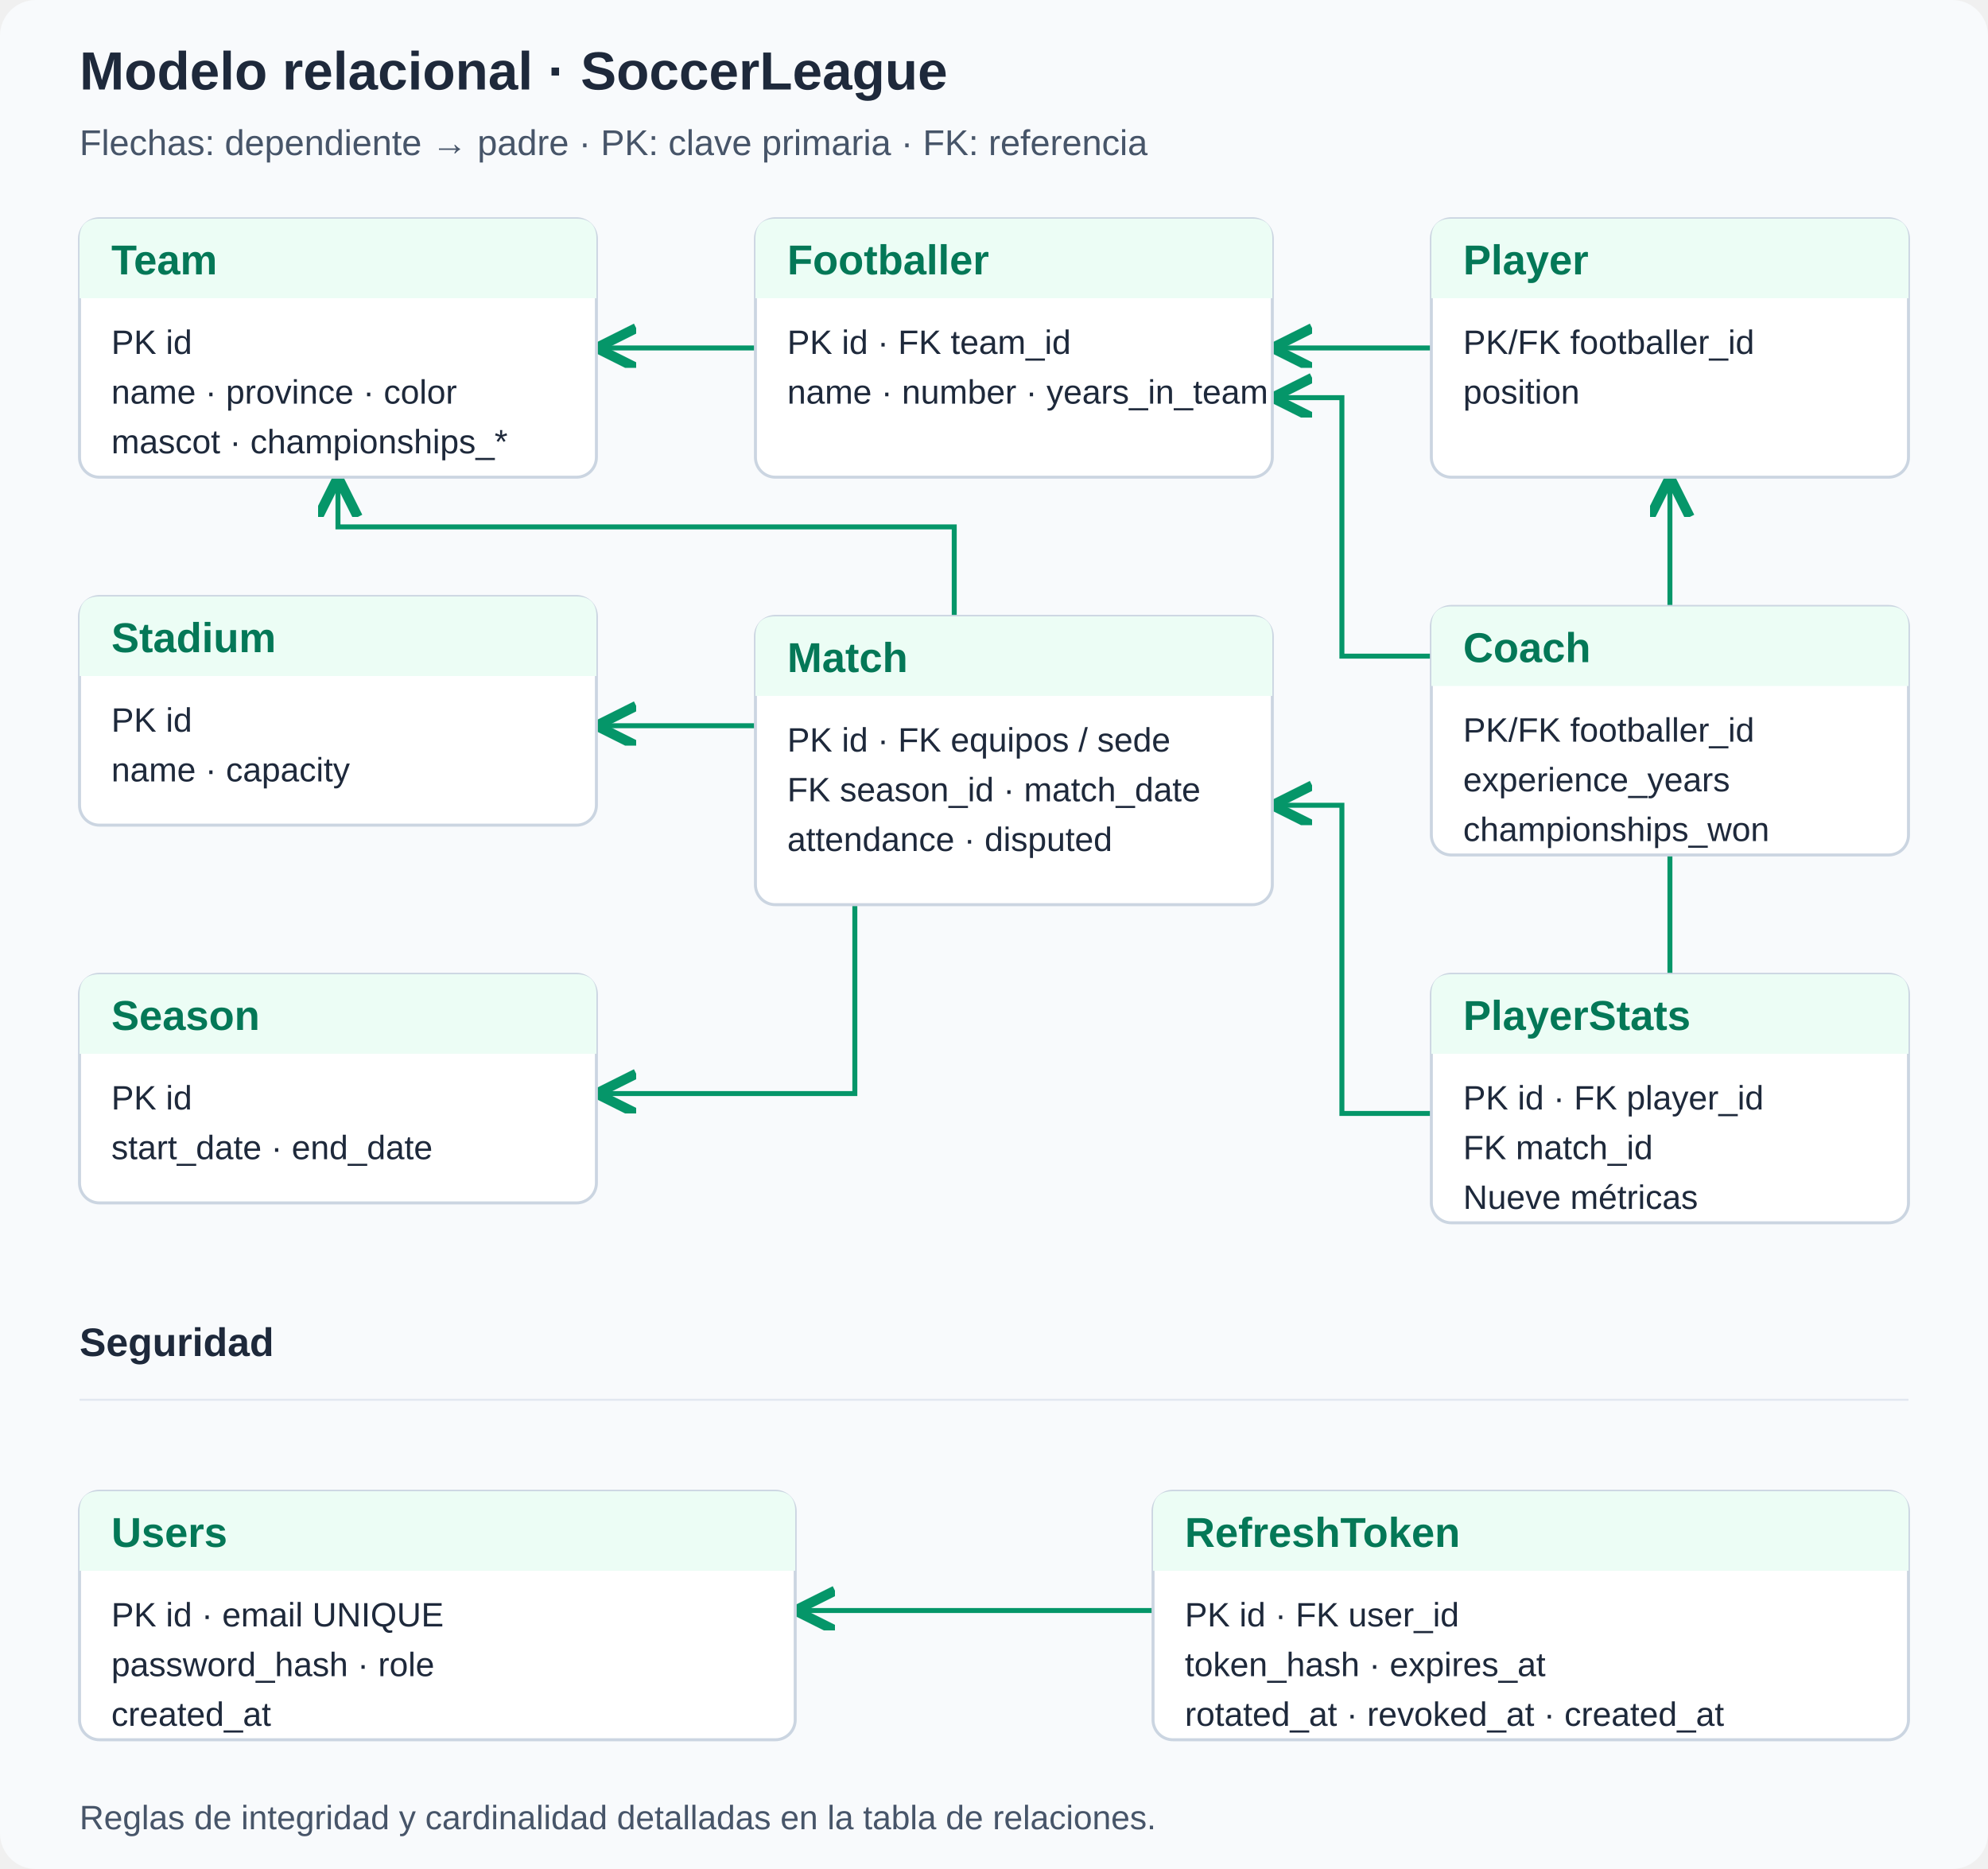
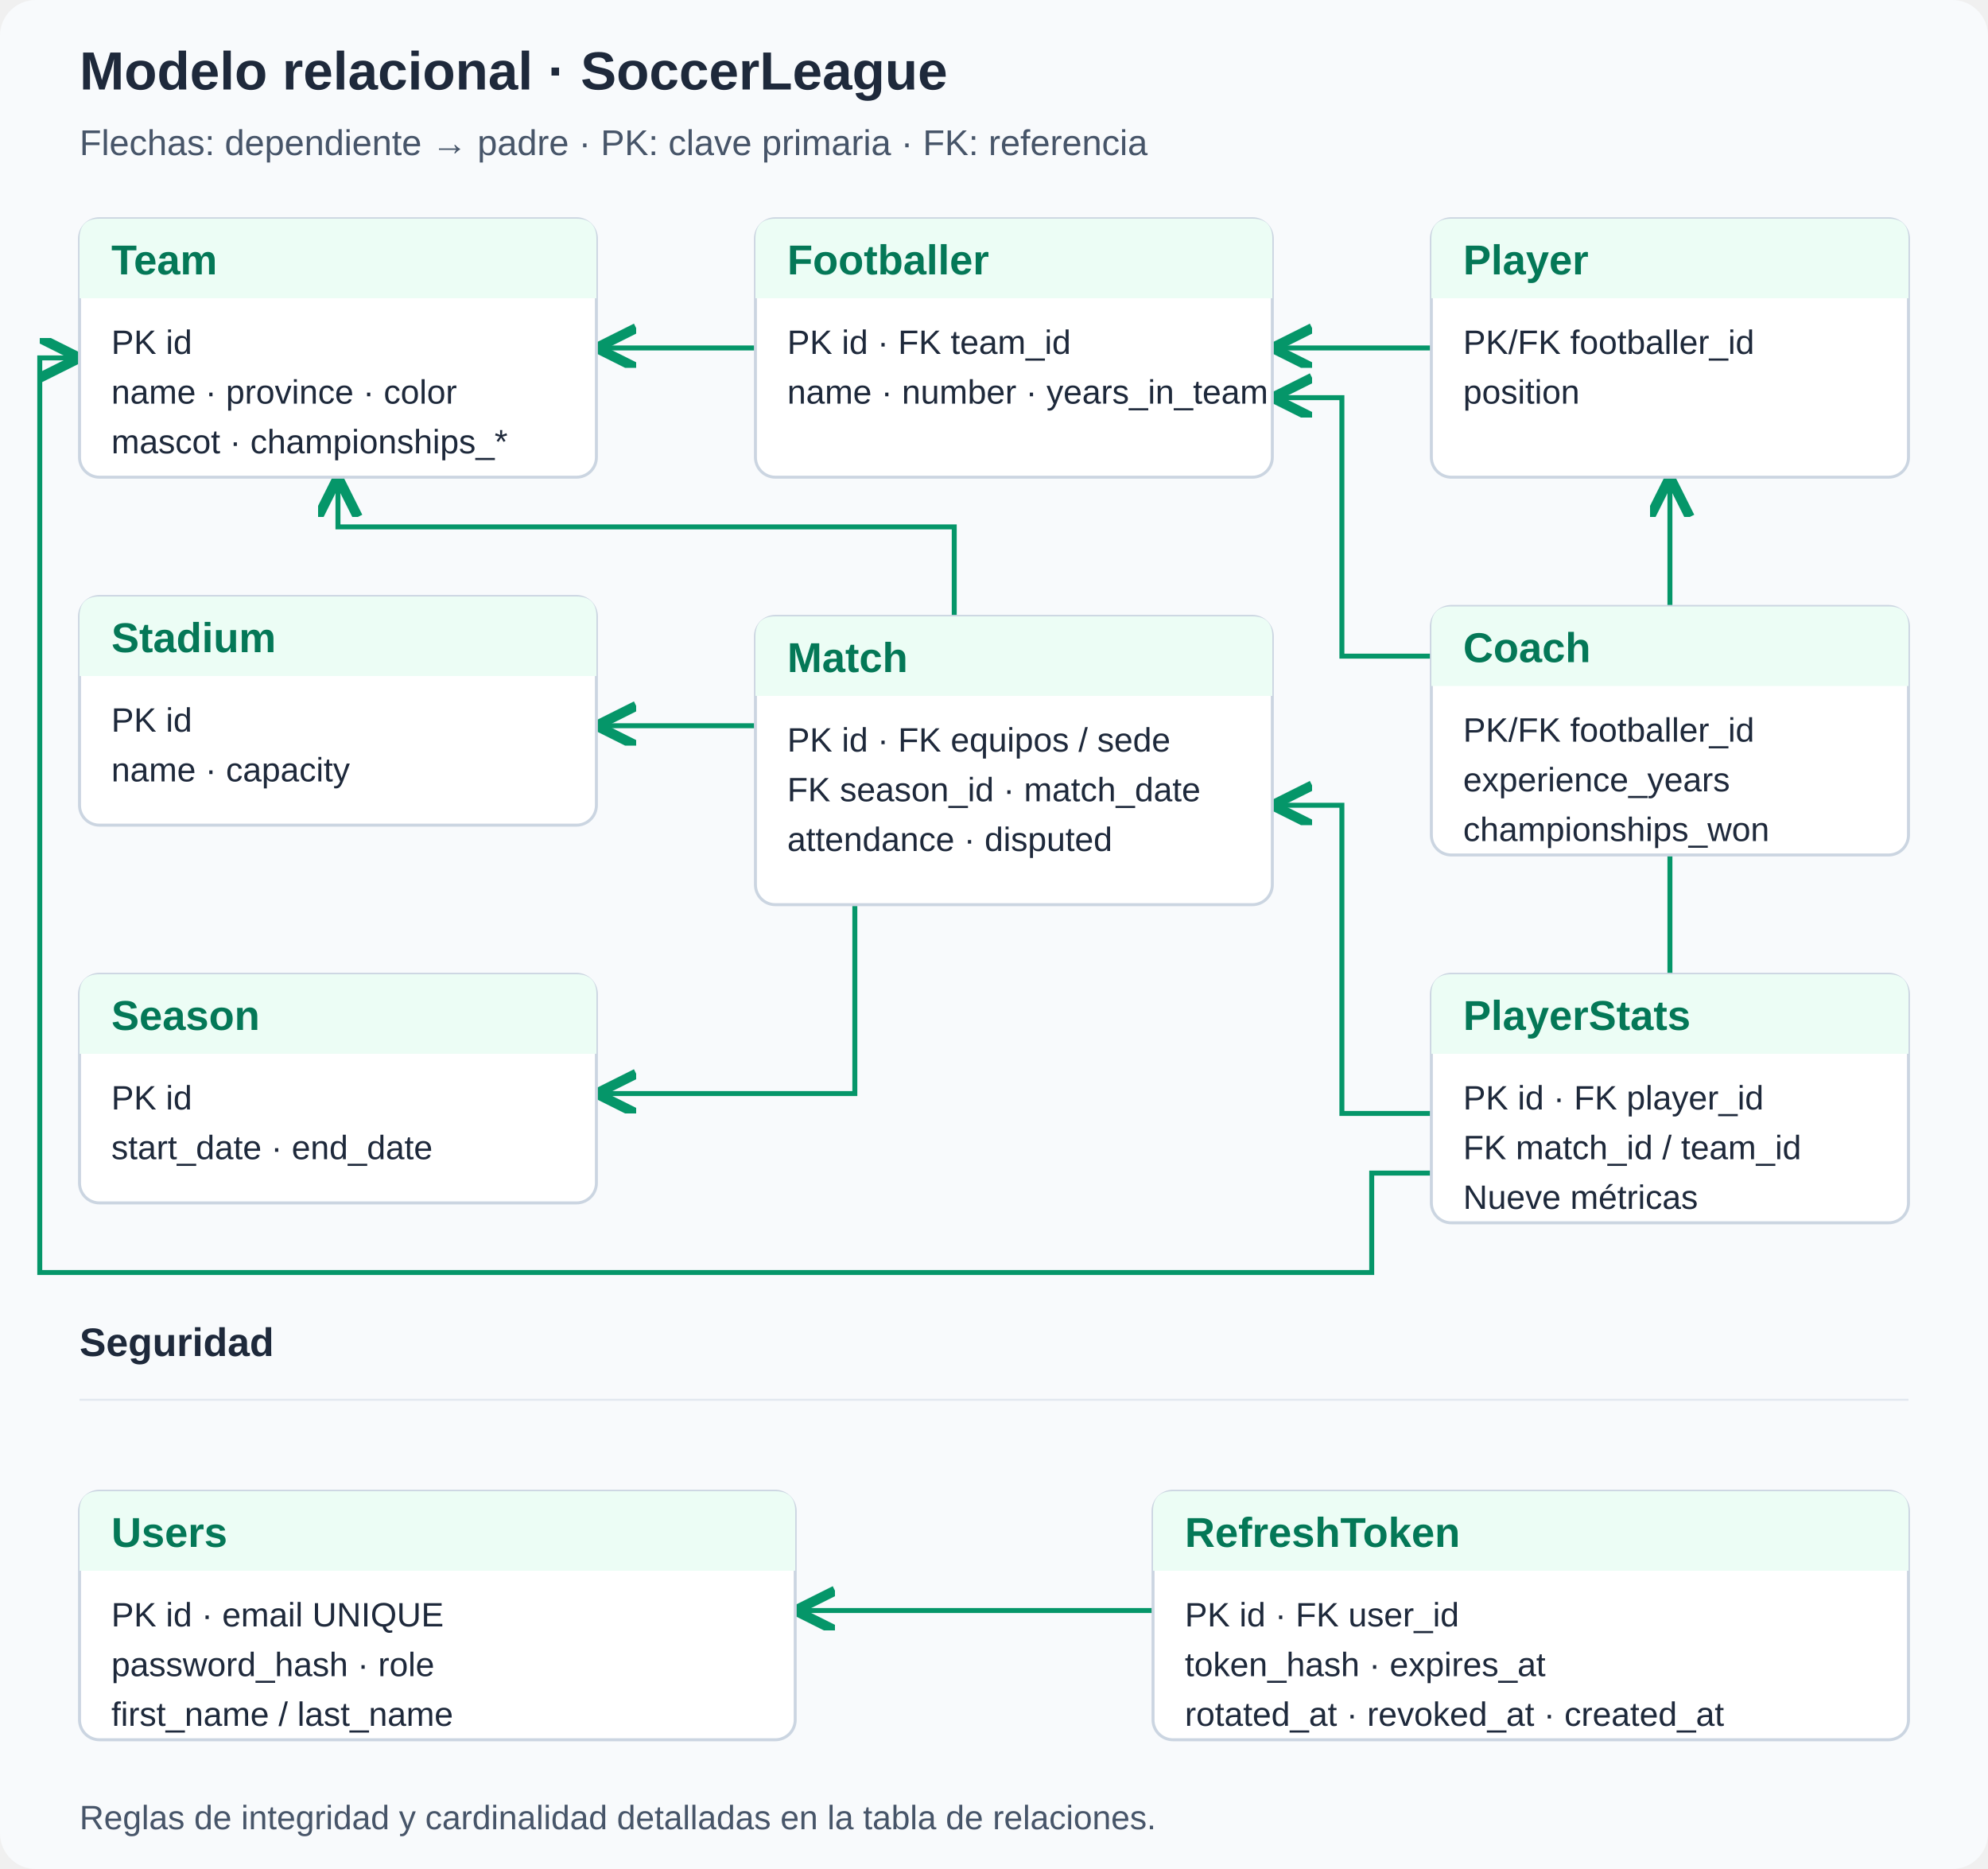
<svg xmlns="http://www.w3.org/2000/svg" width="1000" height="940" viewBox="0 0 1000 940" role="img" aria-labelledby="title desc">
  <defs>
    <marker id="a" markerWidth="10" markerHeight="10" refX="8" refY="4" orient="auto">
      <path d="M0 0L8 4L0 8" fill="none" stroke="#059669" stroke-width="2" />
    </marker>
  </defs>
  <rect width="1000" height="940" rx="18" fill="#f8fafc" />
  <g font-family="Segoe UI,Arial,sans-serif" fill="#1e293b">
    <text x="40" y="45" font-size="27" font-weight="700">Modelo relacional · SoccerLeague</text>
    <text x="40" y="78" font-size="18" fill="#475569">Flechas: dependiente → padre · PK: clave primaria · FK: referencia</text>
    <g stroke="#059669" stroke-width="2.5" fill="none" marker-end="url(#a)">
      <path d="M380 175H300" />
      <path d="M720 175H640" />
      <path d="M720 330H675V200H640" />
      <path d="M480 310V265H170V240" />
      <path d="M380 365H300" />
      <path d="M430 455V550H300" />
      <path d="M840 490V240" />
      <path d="M720 560H675V405H640" />
      <path d="M580 810H400" />
+       <path d="M720 590H690V640H20V180H40" />
    </g>
    <g>
      <rect x="40" y="110" width="260" height="130" rx="10" fill="#ffffff" stroke="#cbd5e1" stroke-width="1.5" />
      <path d="M50 110H290Q300 110 300 120V150H40V120Q40 110 50 110" fill="#ecfdf5" />
      <text x="56" y="138" font-size="21" font-weight="700" fill="#047857">Team</text>
      <text x="56" y="178" font-size="17">PK id</text>
      <text x="56" y="203" font-size="17">name · province · color</text>
      <text x="56" y="228" font-size="17">mascot · championships_*</text>
    </g>
    <g>
      <rect x="380" y="110" width="260" height="130" rx="10" fill="#ffffff" stroke="#cbd5e1" stroke-width="1.5" />
      <path d="M390 110H630Q640 110 640 120V150H380V120Q380 110 390 110" fill="#ecfdf5" />
      <text x="396" y="138" font-size="21" font-weight="700" fill="#047857">Footballer</text>
      <text x="396" y="178" font-size="17">PK id · FK team_id</text>
      <text x="396" y="203" font-size="17">name · number · years_in_team</text>
    </g>
    <g>
      <rect x="720" y="110" width="240" height="130" rx="10" fill="#ffffff" stroke="#cbd5e1" stroke-width="1.5" />
      <path d="M730 110H950Q960 110 960 120V150H720V120Q720 110 730 110" fill="#ecfdf5" />
      <text x="736" y="138" font-size="21" font-weight="700" fill="#047857">Player</text>
      <text x="736" y="178" font-size="17">PK/FK footballer_id</text>
      <text x="736" y="203" font-size="17">position</text>
    </g>
    <g>
      <rect x="40" y="300" width="260" height="115" rx="10" fill="#ffffff" stroke="#cbd5e1" stroke-width="1.5" />
      <path d="M50 300H290Q300 300 300 310V340H40V310Q40 300 50 300" fill="#ecfdf5" />
      <text x="56" y="328" font-size="21" font-weight="700" fill="#047857">Stadium</text>
      <text x="56" y="368" font-size="17">PK id</text>
      <text x="56" y="393" font-size="17">name · capacity</text>
    </g>
    <g>
      <rect x="380" y="310" width="260" height="145" rx="10" fill="#ffffff" stroke="#cbd5e1" stroke-width="1.5" />
      <path d="M390 310H630Q640 310 640 320V350H380V320Q380 310 390 310" fill="#ecfdf5" />
      <text x="396" y="338" font-size="21" font-weight="700" fill="#047857">Match</text>
      <text x="396" y="378" font-size="17">PK id · FK equipos / sede</text>
      <text x="396" y="403" font-size="17">FK season_id · match_date</text>
      <text x="396" y="428" font-size="17">attendance · disputed</text>
    </g>
    <g>
      <rect x="720" y="305" width="240" height="125" rx="10" fill="#ffffff" stroke="#cbd5e1" stroke-width="1.5" />
      <path d="M730 305H950Q960 305 960 315V345H720V315Q720 305 730 305" fill="#ecfdf5" />
      <text x="736" y="333" font-size="21" font-weight="700" fill="#047857">Coach</text>
      <text x="736" y="373" font-size="17">PK/FK footballer_id</text>
      <text x="736" y="398" font-size="17">experience_years</text>
      <text x="736" y="423" font-size="17">championships_won</text>
    </g>
    <g>
      <rect x="40" y="490" width="260" height="115" rx="10" fill="#ffffff" stroke="#cbd5e1" stroke-width="1.5" />
      <path d="M50 490H290Q300 490 300 500V530H40V500Q40 490 50 490" fill="#ecfdf5" />
      <text x="56" y="518" font-size="21" font-weight="700" fill="#047857">Season</text>
      <text x="56" y="558" font-size="17">PK id</text>
      <text x="56" y="583" font-size="17">start_date · end_date</text>
    </g>
    <g>
      <rect x="720" y="490" width="240" height="125" rx="10" fill="#ffffff" stroke="#cbd5e1" stroke-width="1.5" />
      <path d="M730 490H950Q960 490 960 500V530H720V500Q720 490 730 490" fill="#ecfdf5" />
      <text x="736" y="518" font-size="21" font-weight="700" fill="#047857">PlayerStats</text>
      <text x="736" y="558" font-size="17">PK id · FK player_id</text>
-       <text x="736" y="583" font-size="17">FK match_id</text>
+       <text x="736" y="583" font-size="17">FK match_id / team_id</text>
      <text x="736" y="608" font-size="17">Nueve métricas</text>
    </g>
    <g>
      <rect x="40" y="750" width="360" height="125" rx="10" fill="#ffffff" stroke="#cbd5e1" stroke-width="1.5" />
      <path d="M50 750H390Q400 750 400 760V790H40V760Q40 750 50 750" fill="#ecfdf5" />
      <text x="56" y="778" font-size="21" font-weight="700" fill="#047857">Users</text>
      <text x="56" y="818" font-size="17">PK id · email UNIQUE</text>
      <text x="56" y="843" font-size="17">password_hash · role</text>
-       <text x="56" y="868" font-size="17">created_at</text>
+       <text x="56" y="868" font-size="17">first_name / last_name</text>
    </g>
    <g>
      <rect x="580" y="750" width="380" height="125" rx="10" fill="#ffffff" stroke="#cbd5e1" stroke-width="1.5" />
      <path d="M590 750H950Q960 750 960 760V790H580V760Q580 750 590 750" fill="#ecfdf5" />
      <text x="596" y="778" font-size="21" font-weight="700" fill="#047857">RefreshToken</text>
      <text x="596" y="818" font-size="17">PK id · FK user_id</text>
      <text x="596" y="843" font-size="17">token_hash · expires_at</text>
      <text x="596" y="868" font-size="17">rotated_at · revoked_at · created_at</text>
    </g>
    <text x="40" y="682" font-size="20" font-weight="700">Seguridad</text>
    <path d="M40 704H960" stroke="#e2e8f0" />
    <text x="40" y="920" font-size="17" fill="#475569">Reglas de integridad y cardinalidad detalladas en la tabla de relaciones.</text>
  </g>
</svg>
